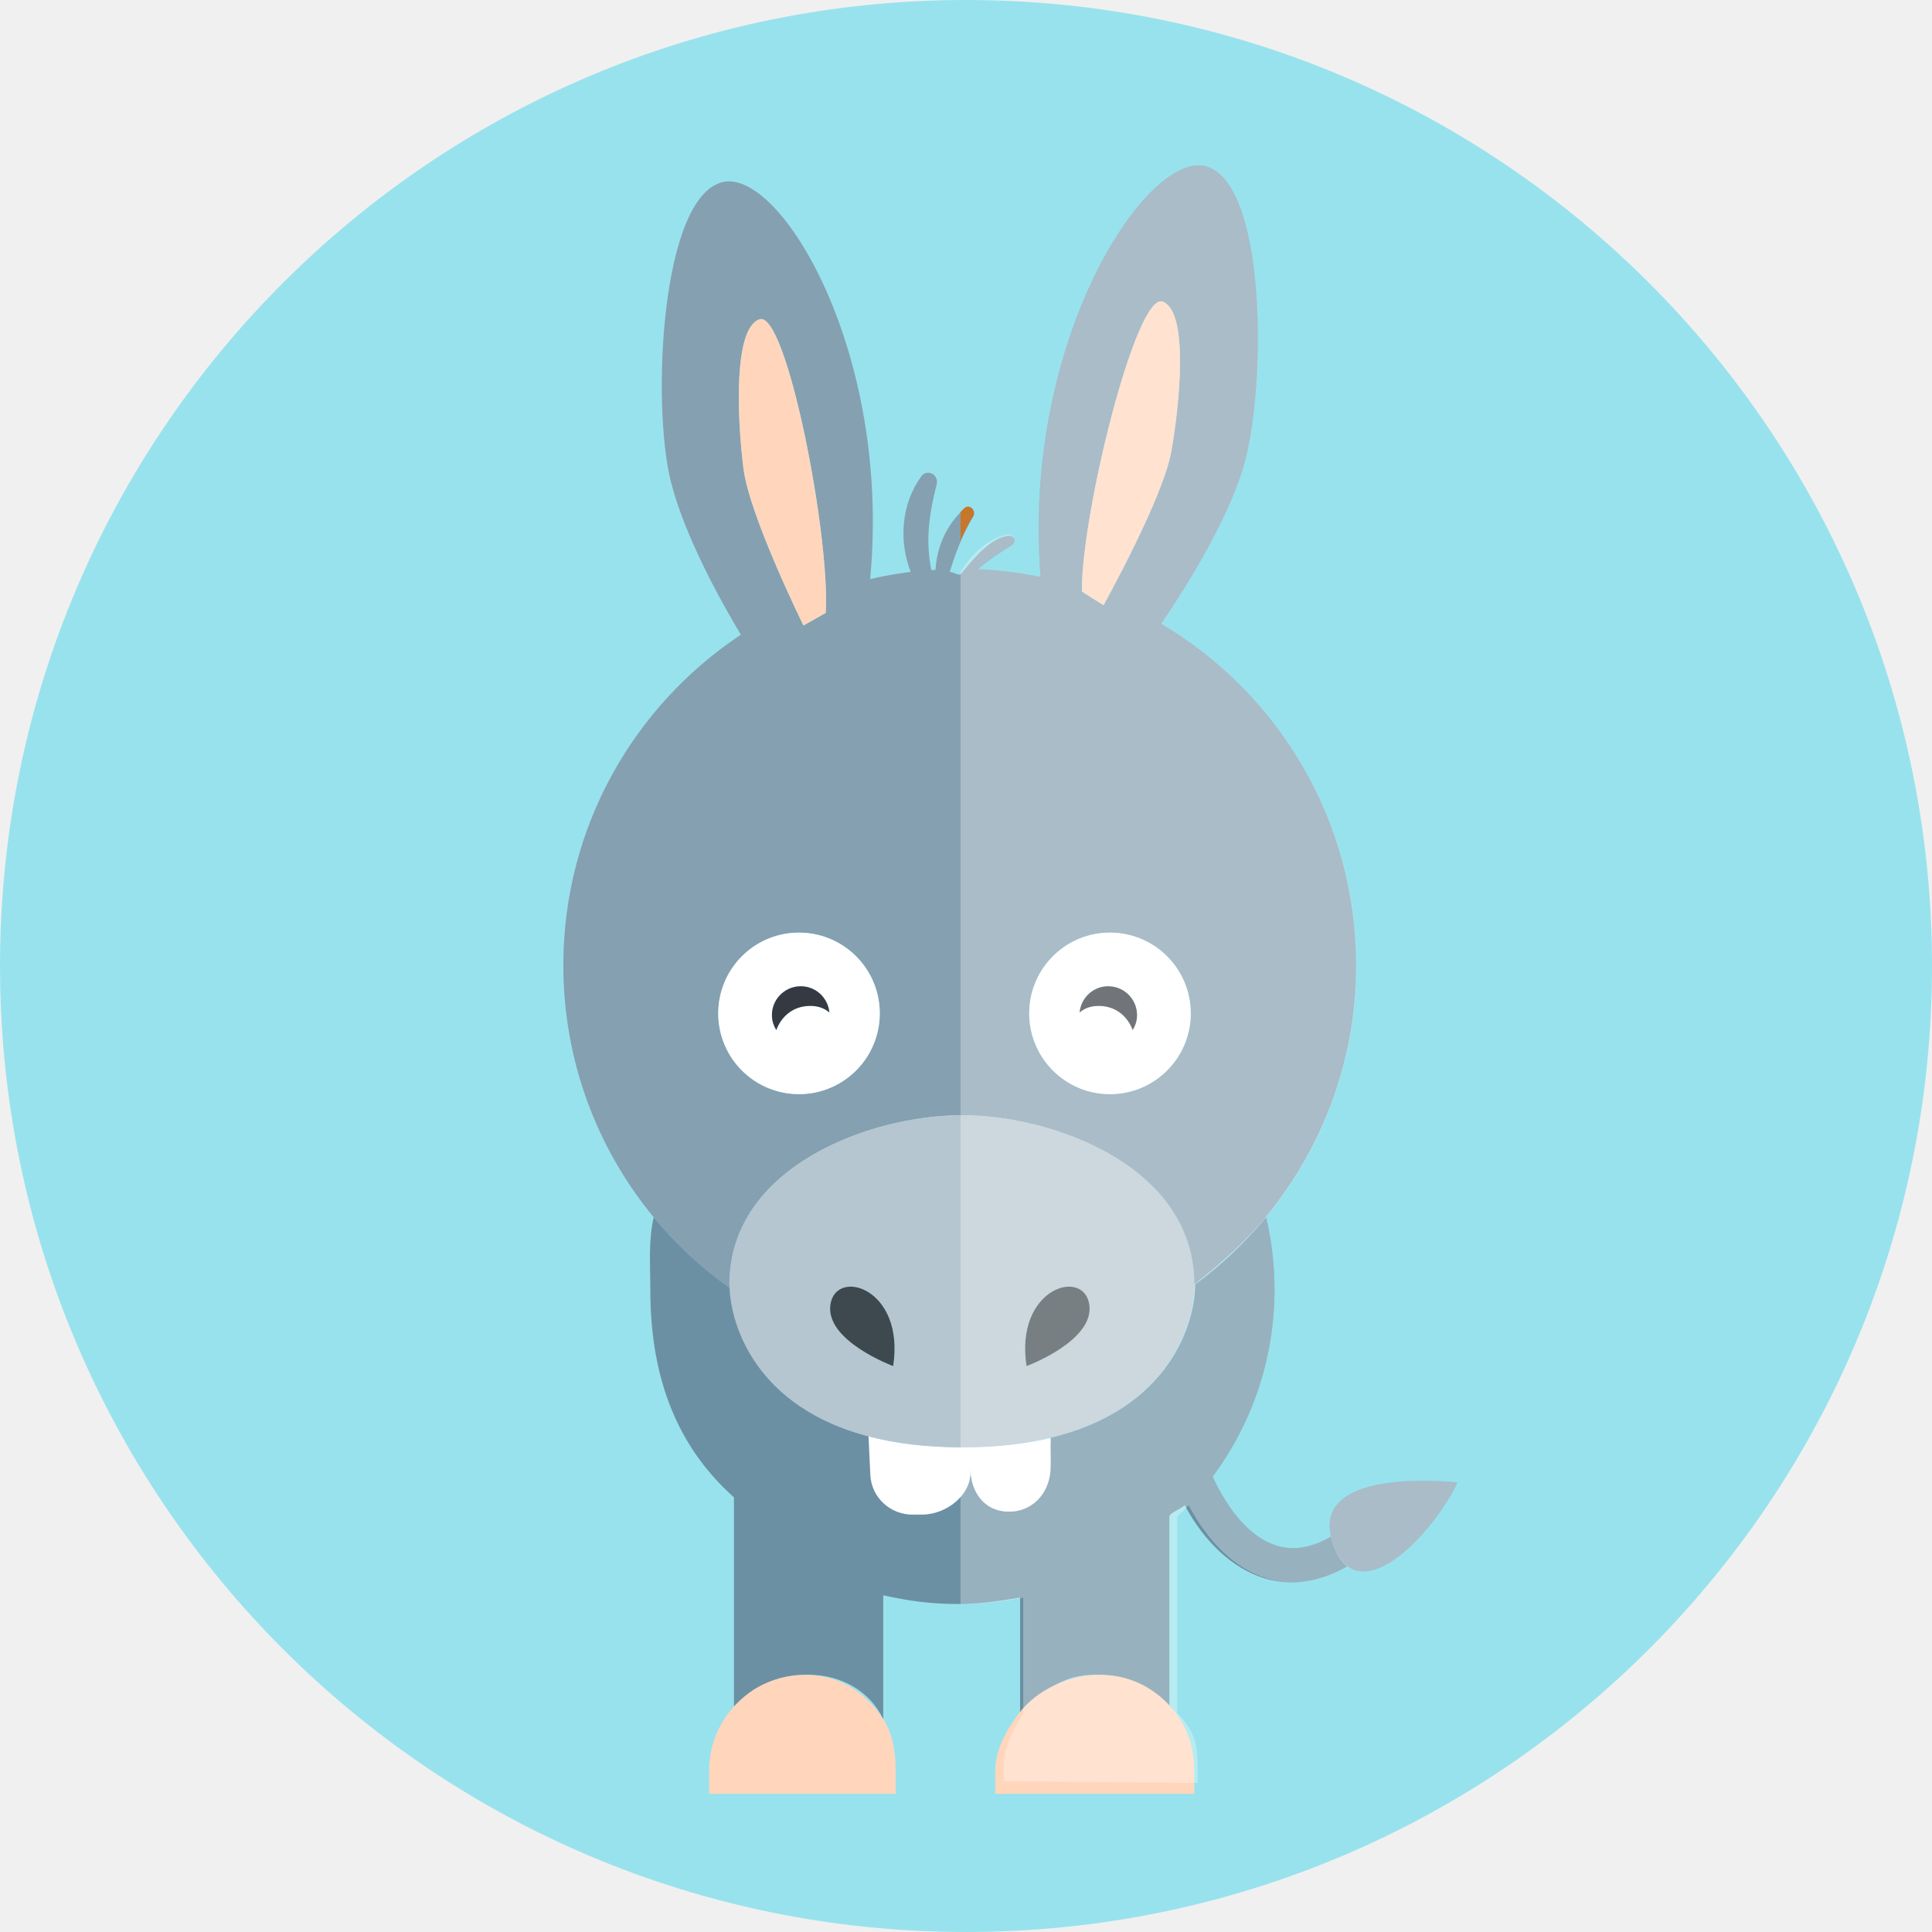
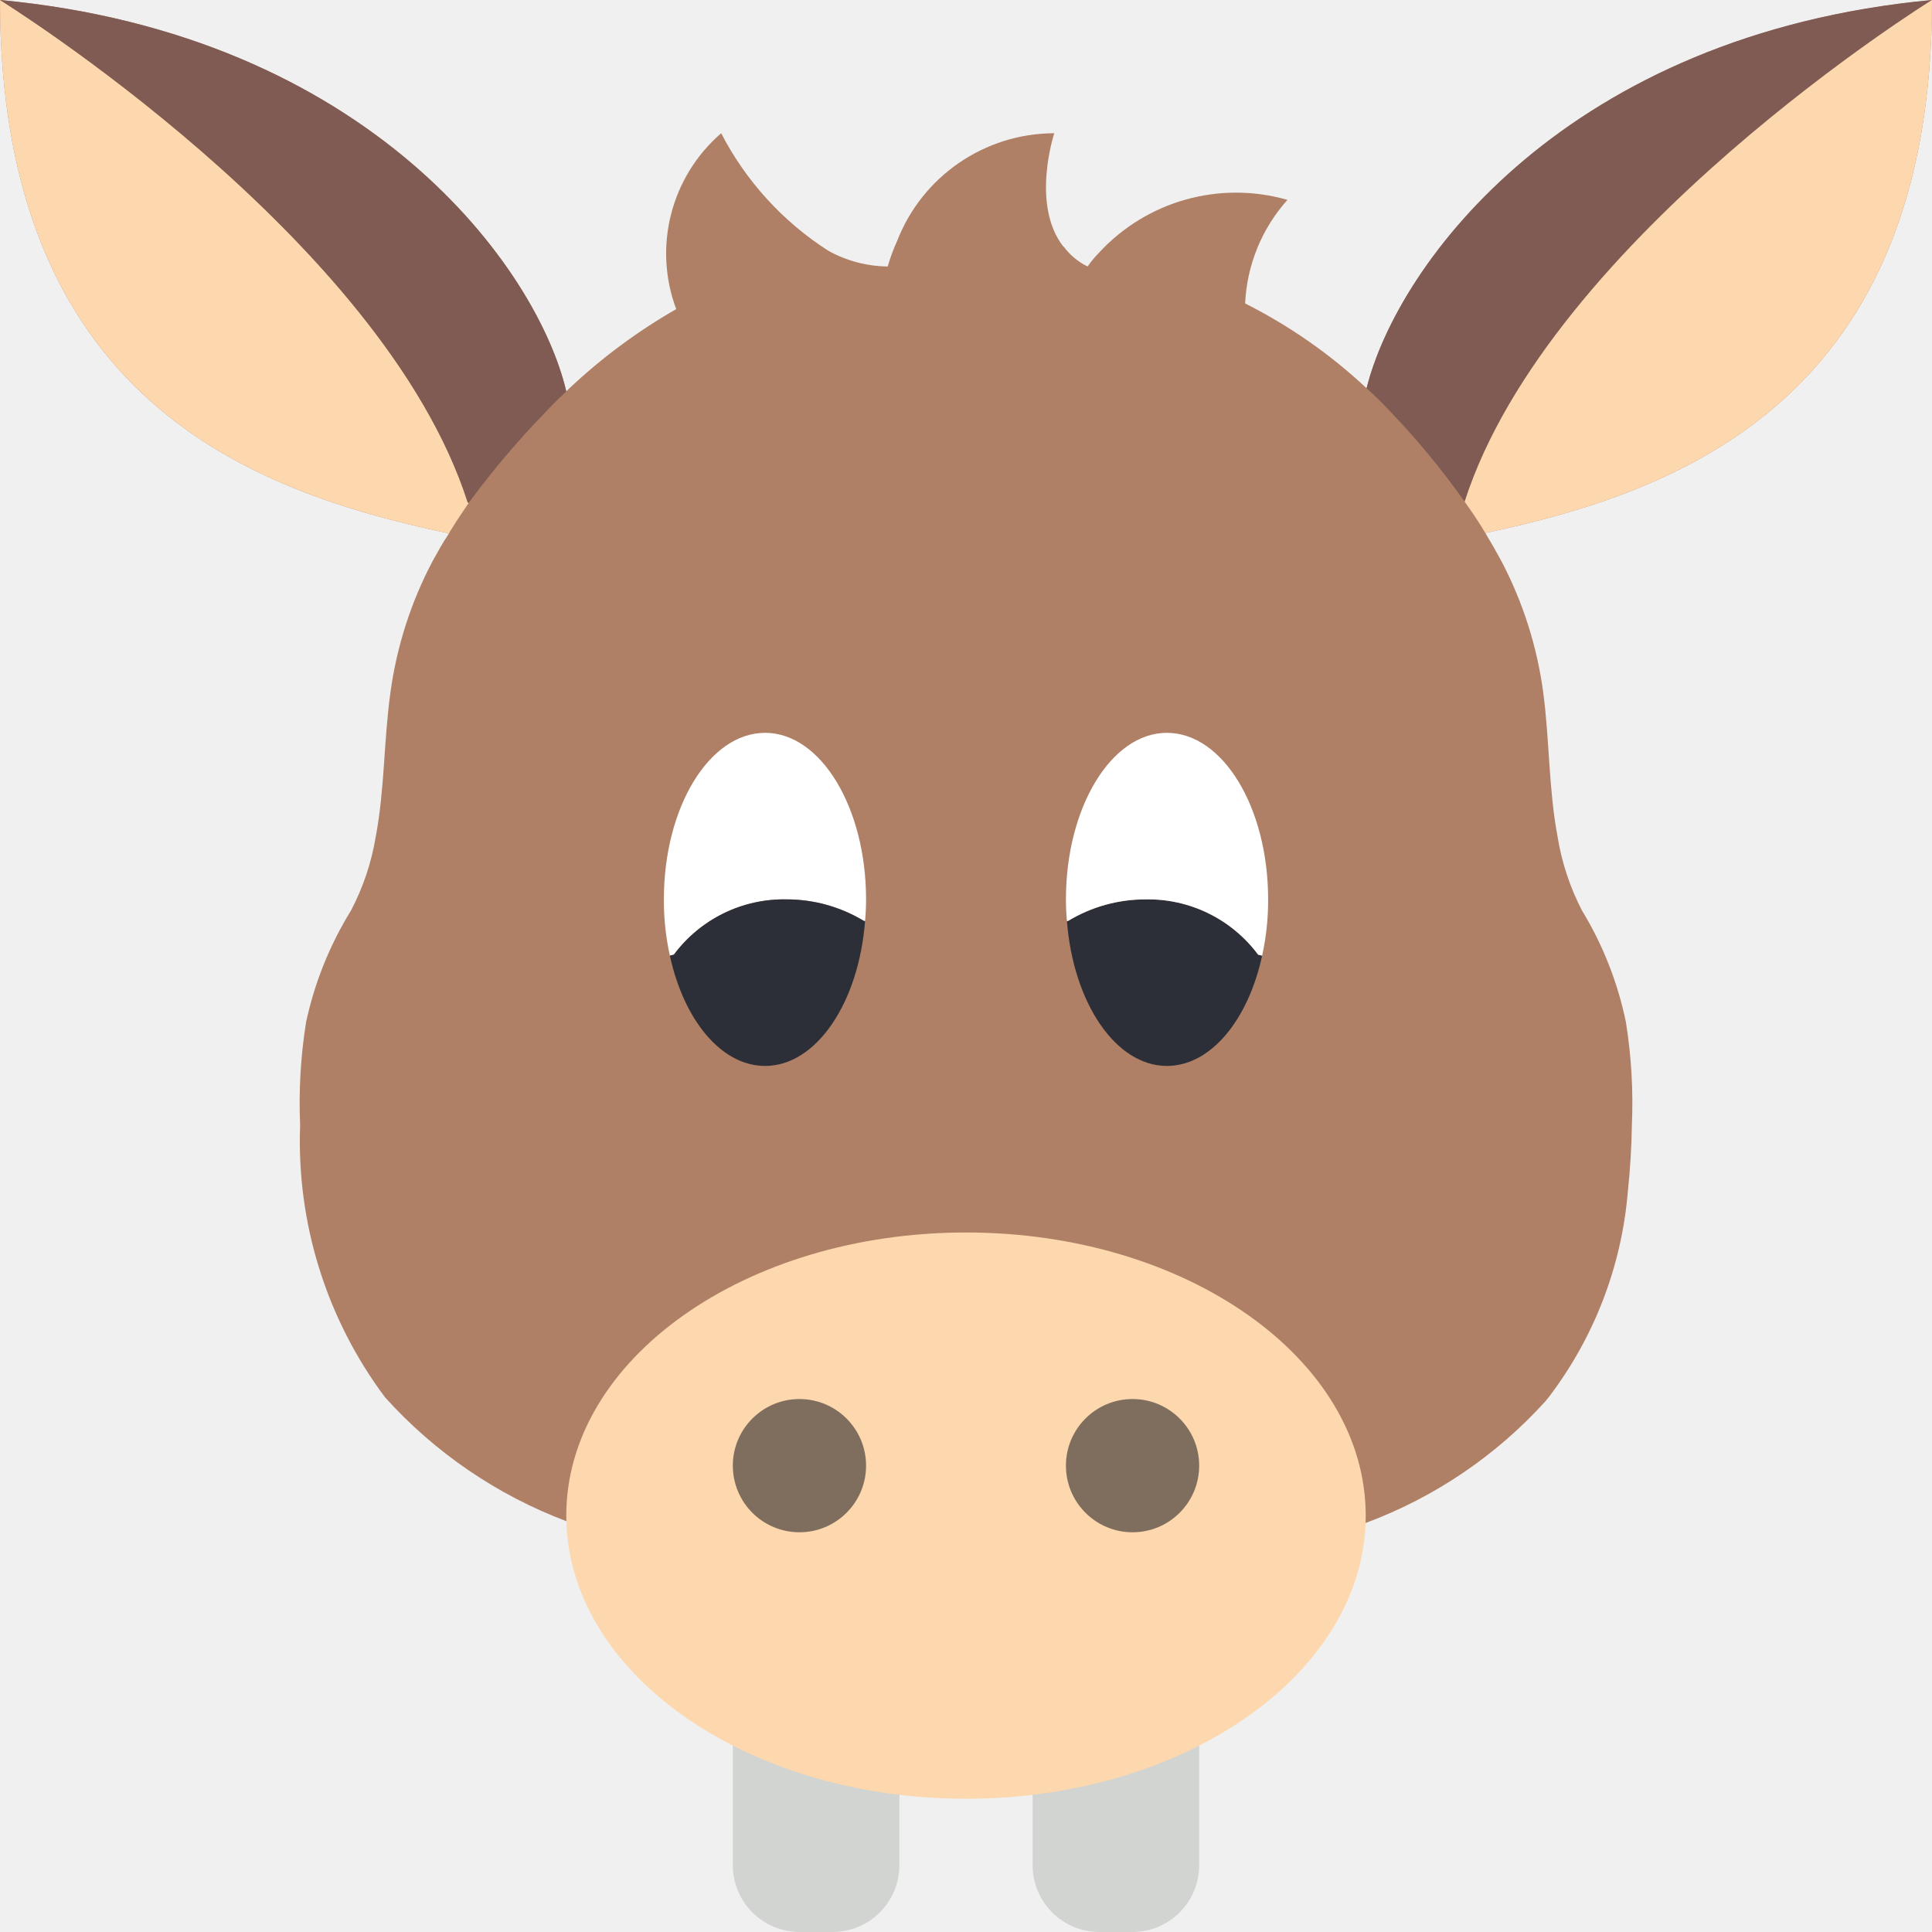
- <svg xmlns="http://www.w3.org/2000/svg" version="1.1" id="Capa_1" x="0px" y="0px" viewBox="0 0 155.301 155.301" style="enable-background:new 0 0 155.301 155.301;" xml:space="preserve">
+ <svg xmlns="http://www.w3.org/2000/svg" version="1.1" id="Capa_1" x="0px" y="0px" viewBox="0 0 512 512" style="enable-background:new 0 0 512 512;" xml:space="preserve">
  <g>
-     <circle style="fill:#98E2ED;" cx="77.651" cy="77.65" r="77.65" />
    <g>
-       <g>
-         <path style="fill:#6C90A3;" d="M107.078,123.863c-0.037-0.12-0.06-0.232-0.088-0.346c-1.556,0.913-3.044,1.155-4.432,0.707     c-1.936-0.625-3.702-2.563-5.081-5.523c3.124-4.208,4.974-9.418,4.974-15.062c0-1.997-0.238-3.936-0.675-5.799     c-1.67,2.027-3.586,3.841-5.7,5.403c-0.007,3.018-1.966,10.051-11.721,12.351c-0.04,0.839-0.08,1.678-0.119,2.517     c-0.091,1.944-1.261,3.442-3.215,3.398c-1.941-0.047-3.023-1.62-3.023-3.567v0.45c0,1.828-1.943,3.306-3.772,3.346     c-0.137,0.003-0.457,0.005-0.598,0.008c-1.826,0.046-3.479-1.36-3.564-3.186c-0.05-1.032-0.147-2.065-0.197-3.099     c-8.981-2.352-11.056-8.822-11.186-11.919c-2.278-1.628-4.354-3.543-6.131-5.702c-0.438,1.864-0.276,3.803-0.276,5.799     c0,6.413,1.724,12.265,6.724,16.723v17.838c0-2.147,3.256-3.575,6-3.575c2.744,0,5,1.427,6,3.575v-9.966     c2,0.453,3.867,0.7,5.902,0.7c1.746,0,3.098-0.177,5.098-0.514v9.292c2-1.872,3.471-3.087,6-3.087c2.529,0,5,1.215,6,3.087     v-15.798c0-0.299,0.934-0.605,1.231-0.919c1.646,3.063,3.901,5.063,6.326,5.846c0.729,0.236,1.554,0.353,2.312,0.353     c1.449,0,2.976-0.435,4.44-1.284C107.792,125.532,107.395,124.877,107.078,123.863z" />
-         <path style="fill:#85A0B0;" d="M106.99,123.517c0.028,0.113,0.051,0.226,0.088,0.346c0.316,1.015,0.754,1.669,1.27,2.047     c2.59,1.902,7.196-3.319,8.807-6.74C117.155,119.17,105.65,117.814,106.99,123.517z" />
-         <path style="fill:#FFD6BC;" d="M64.72,134.626c-2.745,0-5.128,1.427-6.511,3.575c-0.777,1.21-1.211,2.648-1.211,4.194v1.799h15     v-1.799c0-1.546-0.211-2.983-0.99-4.194C69.626,136.053,67.464,134.626,64.72,134.626z" />
-         <path style="fill:#FFD6BC;" d="M88.445,134.626c-2.529,0-5.108,1.215-6.528,3.087c-0.986,1.303-1.918,2.921-1.918,4.682v1.799h16     v-1.799c0-1.76-0.484-3.378-1.471-4.682C93.108,135.841,90.976,134.626,88.445,134.626z" />
-         <path style="fill:#85A0B0;" d="M58.656,103.542c-0.004-0.109-0.007-0.215-0.007-0.316c0-9.417,11.268-13.584,18.675-13.584     c7.402,0,18.674,4.167,18.674,13.584c0,0.006,0,0.012,0,0.017c2-1.562,4.069-3.376,5.737-5.403     c4.534-5.506,7.276-12.559,7.276-20.247c0-11.689-6.284-21.903-15.666-27.451c1.599-2.346,5.162-7.863,6.58-12.514     c1.859-6.086,1.984-22.776-2.934-24.248C92.27,11.968,82.117,27.27,83.648,46.381c-1.633-0.339-3.313-0.549-5.027-0.627     c0.789-0.707,1.702-1.28,2.656-1.893c0.483-0.313,0.302-0.894-0.336-0.775c-1.577,0.293-2.875,2.108-3.758,3.108     c-0.008,0-0.017,0-0.026,0c-0.274,0-0.546-0.225-0.818-0.218c0.479-1.511,1.029-3.049,1.887-4.44     c0.273-0.443-0.298-1.039-0.699-0.67c-1.442,1.323-2.206,3.04-2.331,4.948c-0.111,0.007-0.223,0.002-0.333,0.01     c-0.479-2.366-0.183-4.485,0.431-6.897c0.195-0.763-0.765-1.291-1.249-0.622c-1.603,2.224-1.805,5.156-0.841,7.667     c-1.104,0.137-2.192,0.329-3.26,0.576c1.73-18.233-7.225-33.047-11.868-31.908c-4.984,1.223-5.7,17.897-4.149,24.069     c1.106,4.407,4.039,9.664,5.627,12.312c-8.599,5.709-14.271,15.476-14.271,26.572c0,7.688,2.723,14.741,7.256,20.247     C54.316,99.999,56.377,101.914,58.656,103.542z M95.711,81.228c0.129,3.583-2.672,6.592-6.257,6.72     c-3.583,0.127-6.591-2.674-6.718-6.257c-0.129-3.584,2.672-6.592,6.254-6.719C92.574,74.843,95.582,77.644,95.711,81.228z      M93.462,24.245c2.127,0.811,1.361,8.3,0.688,12.069c-0.673,3.768-5.447,12.337-5.447,12.337l-1.736-1.102     C86.906,41.367,91.335,23.434,93.462,24.245z M59.765,37.686c-0.483-3.797-0.871-11.315,1.294-12.02     c2.164-0.703,5.688,17.43,5.317,23.602l-1.79,1.013C64.586,50.281,60.247,41.484,59.765,37.686z M64.459,74.972     c3.584,0.127,6.384,3.135,6.255,6.719c-0.127,3.582-3.136,6.384-6.718,6.257c-3.585-0.128-6.386-3.137-6.257-6.72     C57.868,77.644,60.875,74.843,64.459,74.972z" />
-         <path style="fill:#FFFFFF;" d="M82.737,81.691c0.127,3.582,3.135,6.384,6.718,6.257c3.585-0.128,6.386-3.137,6.257-6.72     c-0.129-3.584-3.137-6.385-6.721-6.256C85.408,75.099,82.608,78.107,82.737,81.691z M91.398,81.679     c-0.014,0.413-0.146,0.792-0.348,1.122c-0.373-1.026-1.266-1.895-2.62-1.942c-0.714-0.025-1.258,0.184-1.646,0.529     c0.111-1.217,1.146-2.152,2.381-2.107C90.443,79.326,91.443,80.4,91.398,81.679z" />
-         <path style="fill:#353A42;" d="M86.783,81.389c0.389-0.345,0.933-0.555,1.646-0.529c1.354,0.047,2.247,0.916,2.62,1.942     c0.201-0.33,0.334-0.709,0.348-1.122c0.045-1.279-0.955-2.353-2.233-2.398C87.929,79.237,86.895,80.171,86.783,81.389z" />
-         <path style="fill:#FFFFFF;" d="M63.996,87.948c3.582,0.127,6.591-2.674,6.718-6.257c0.129-3.584-2.671-6.592-6.255-6.719     c-3.584-0.129-6.591,2.672-6.72,6.256C57.611,84.811,60.411,87.819,63.996,87.948z M64.285,79.281     c1.236-0.044,2.27,0.89,2.382,2.107c-0.389-0.345-0.933-0.555-1.646-0.529c-1.354,0.047-2.247,0.916-2.62,1.942     c-0.202-0.33-0.334-0.709-0.349-1.122C62.008,80.4,63.008,79.326,64.285,79.281z" />
-         <path style="fill:#353A42;" d="M65.021,80.859c0.714-0.025,1.258,0.184,1.646,0.529c-0.112-1.217-1.146-2.152-2.382-2.107     c-1.277,0.044-2.277,1.119-2.233,2.398c0.015,0.413,0.146,0.792,0.349,1.122C62.774,81.775,63.666,80.906,65.021,80.859z" />
-         <path style="fill:#FFFFFF;" d="M77.363,116.341c-2.943,0-5.436-0.327-7.548-0.88c0.049,1.034,0.097,2.067,0.146,3.099     c0.087,1.826,1.633,3.232,3.459,3.186c0.14-0.003,0.671-0.005,0.808-0.008c1.828-0.04,3.772-1.518,3.772-3.346v-0.45     c0,1.948,1.082,3.521,3.023,3.567c1.954,0.044,3.334-1.455,3.426-3.398c0.039-0.838-0.027-1.677,0.013-2.517     C82.469,116.064,80.055,116.341,77.363,116.341z" />
-         <path style="fill:#B6C6D0;" d="M77.324,89.643c-7.406,0-18.696,4.167-18.696,13.584c0,0.101,0.014,0.207,0.018,0.316     c0.13,3.097,2.183,9.566,11.165,11.919c2.111,0.553,4.606,0.88,7.55,0.88c2.692,0,4.963-0.277,6.954-0.747     c9.756-2.3,11.684-9.333,11.684-12.351c0-0.005,0-0.011,0-0.017C95.998,93.81,84.727,89.643,77.324,89.643z M87.558,104.832     c0.478,2.943-5.04,4.978-5.04,4.978C81.556,103.57,87.076,101.89,87.558,104.832z M66.756,104.832     c0.479-2.942,6.001-1.263,5.04,4.978C71.796,109.81,66.278,107.775,66.756,104.832z" />
-         <path style="fill:#3E494F;" d="M82.518,109.81c0,0,5.518-2.035,5.04-4.978C87.076,101.89,81.556,103.57,82.518,109.81z" />
-         <path style="fill:#3E494F;" d="M66.756,104.832c-0.479,2.943,5.04,4.978,5.04,4.978C72.757,103.57,67.236,101.89,66.756,104.832z     " />
-         <path style="fill:#FFD6BC;" d="M66.376,49.268c0.37-6.172-3.153-24.305-5.317-23.602c-2.165,0.704-1.777,8.222-1.294,12.02     c0.482,3.798,4.821,12.595,4.821,12.595L66.376,49.268z" />
-         <path style="fill:#FFD6BC;" d="M88.703,48.651c0,0,4.774-8.569,5.447-12.337c0.673-3.769,1.438-11.258-0.688-12.069     c-2.127-0.811-6.556,17.122-6.495,23.304L88.703,48.651z" />
-       </g>
-       <path style="opacity:0.3;fill:#FFFFFF;" d="M106.99,123.517c-1.557,0.913-3.046,1.154-4.432,0.707    c-1.936-0.625-3.702-2.563-5.081-5.523c3.124-4.208,4.974-9.418,4.974-15.062c0-1.997-0.238-3.936-0.675-5.799    c4.532-5.506,7.256-12.559,7.256-20.247c0-11.689-6.295-21.903-15.677-27.451c1.6-2.346,5.156-7.863,6.576-12.514    c1.858-6.086,1.98-22.776-2.938-24.248c-4.723-1.413-14.875,13.889-13.344,33.001c-1.634-0.339-3.314-0.549-5.03-0.627    c0.79-0.707,1.702-1.28,2.656-1.893c0.483-0.313,0.303-0.999-0.335-0.88c-1.561,0.29-2.847,1.6-3.729,2.96v82.992    c1.726-0.004,3.414-0.18,5.043-0.513v9.279c-0.652,1.137-1.554,2.654-1.554,4.058l-0.026,1.426l15.598,0.137v-1.241    c0-2.066-0.323-2.985-1.639-4.377v-15.787c0.312-0.299,0.615-0.605,0.912-0.919c1.647,3.063,3.743,5.063,6.168,5.845    c0.729,0.236,1.475,0.353,2.232,0.353c1.449,0,2.936-0.435,4.4-1.284c2.59,1.902,7.196-3.319,8.807-6.74    C117.155,119.17,105.649,117.814,106.99,123.517z" />
-       <path style="fill:#C6772B;" d="M77.213,43.472c0.289-0.678,0.614-1.344,1.012-1.988c0.273-0.442-0.298-1.012-0.699-0.644    c-0.11,0.102-0.211,0.21-0.313,0.315V43.472z" />
+       <path style="fill:#D1D4D1;" d="M238.345,454.356v39.989c-0.029,9.739-7.916,17.627-17.655,17.655h-8.828    c-9.739-0.029-17.627-7.916-17.655-17.655v-52.966L238.345,454.356z" />
+       <path style="fill:#D1D4D1;" d="M317.793,441.379v52.966c-0.029,9.739-7.916,17.627-17.655,17.655h-8.828    c-9.739-0.029-17.627-7.916-17.655-17.655v-39.989L317.793,441.379z" />
    </g>
+     <path style="fill:#AF8066;" d="M512,0c-96.75,9.092-141.506,69.738-149.804,102.753l-0.088,0.088   c-9.586-8.969-20.407-16.519-32.132-22.422c0.458-10.17,4.419-19.869,11.211-27.453c-17.969-5.153-37.307,0.28-49.964,14.036   c-1.102,1.118-2.106,2.329-3.001,3.619c-2.515-1.227-4.696-3.044-6.357-5.297h-0.088c-8.651-11.123-2.383-30.014-2.383-30.014   c-18.456,0.035-35.001,11.391-41.667,28.601c-0.99,2.171-1.816,4.414-2.471,6.709c-5.501-0.056-10.902-1.482-15.713-4.149   c-12.049-7.708-21.853-18.457-28.425-31.161C177.79,46.827,173.036,65.42,179.2,81.92c-10.273,5.888-19.814,12.97-28.425,21.098   l-0.706,0.706C142.389,70.974,97.722,9.181,0,0c0,105.578,66.207,130.207,118.465,141.241l0.442,0.265   c-1.588,2.295-2.913,4.767-4.237,7.15c-5.77,10.9-9.566,22.735-11.211,34.957c-1.765,12.623-1.5,25.512-3.884,38.135   c-1.132,6.808-3.337,13.392-6.532,19.509c-5.631,9.105-9.662,19.107-11.918,29.572c-1.454,9.045-1.986,18.213-1.588,27.366   c-0.968,25.908,6.977,51.364,22.511,72.121c13.184,14.632,29.681,25.892,48.11,32.839l211.773,0.441   c18.298-6.791,34.682-17.906,47.756-32.397c0.214-0.311,0.45-0.606,0.707-0.883c12.087-15.829,19.379-34.794,21.01-54.643   c0.617-5.826,0.971-11.652,1.059-17.479c0.398-9.152-0.134-18.321-1.588-27.366c-2.162-10.452-6.103-20.455-11.653-29.572   c-3.169-6.12-5.344-12.706-6.444-19.509c-2.383-12.623-2.119-25.512-3.795-38.135c-1.615-12.218-5.381-24.053-11.123-34.957   c-1.325-2.472-2.738-4.943-4.237-7.415C445.881,130.207,512,105.49,512,0z" />
+     <ellipse style="fill:#FDD7AD;" cx="256" cy="401.655" rx="105.931" ry="75.034" />
+     <g>
+       <circle style="fill:#7F6E5D;" cx="211.862" cy="388.414" r="17.655" />
+       <circle style="fill:#7F6E5D;" cx="300.138" cy="388.414" r="17.655" />
+     </g>
+     <path style="fill:#FDD7AD;" d="M124.205,133.297c-1.501,2.207-3.002,4.414-4.414,6.709c-0.327,0.48-0.622,0.982-0.884,1.501   l-0.442-0.265C66.207,130.207,0,105.578,0,0c0,0,101.429,62.852,123.939,133.12L124.205,133.297z" />
+     <g>
+       <path style="fill:#7F5B53;" d="M150.069,103.724c-1.942,1.854-3.972,3.796-5.825,5.826c-6.835,7.054-13.205,14.543-19.069,22.422    c-0.352,0.441-0.617,0.883-0.97,1.324l-0.265-0.177C101.429,62.852,0,0,0,0C97.722,9.181,142.389,70.974,150.069,103.724z" />
+       <path style="fill:#7F5B53;" d="M512,0c0,0-101.252,62.764-123.851,132.943c-5.838-8.255-12.27-16.073-19.244-23.393    c-2.207-2.383-4.414-4.59-6.797-6.709l0.088-0.088C370.494,69.738,415.25,9.092,512,0z" />
+     </g>
+     <path style="fill:#FDD7AD;" d="M512,0c0,105.49-66.119,130.207-118.377,141.241c-1.678-2.825-3.532-5.561-5.474-8.298   C410.748,62.764,512,0,512,0z" />
+     <path style="fill:#FFFFFF;" d="M229.517,238.345c0,1.942-0.088,3.884-0.265,5.738h-0.265c-6.176-3.744-13.258-5.729-20.48-5.738   c-11.758-0.244-22.908,5.215-29.926,14.654l-1.059,0.265c-1.08-4.899-1.613-9.902-1.59-14.919   c0-24.364,12.006-44.138,26.836-44.138C217.512,194.207,229.517,213.981,229.517,238.345z" />
+     <g>
+       <path style="fill:#2C2F38;" d="M229.252,244.083c-1.677,21.628-12.888,38.4-26.483,38.4c-11.652,0-21.539-12.182-25.247-29.219    l1.059-0.265c7.017-9.438,18.167-14.898,29.926-14.654c7.222,0.009,14.304,1.994,20.479,5.738H229.252z" />
+       <path style="fill:#2C2F38;" d="M334.477,253.263c-3.708,17.037-13.594,29.219-25.247,29.219c-13.594,0-24.806-16.772-26.483-38.4    h0.265c6.176-3.744,13.258-5.729,20.48-5.738c11.758-0.244,22.908,5.215,29.926,14.654L334.477,253.263z" />
+     </g>
+     <path style="fill:#FFFFFF;" d="M336.067,238.345c0.024,5.016-0.51,10.02-1.59,14.919l-1.059-0.265   c-7.017-9.438-18.167-14.898-29.926-14.654c-7.222,0.009-14.304,1.994-20.479,5.738h-0.265c-0.177-1.854-0.265-3.796-0.265-5.738   c0-24.364,12.006-44.138,26.748-44.138C324.061,194.207,336.067,213.981,336.067,238.345z" />
  </g>
  <g>
</g>
  <g>
</g>
  <g>
</g>
  <g>
</g>
  <g>
</g>
  <g>
</g>
  <g>
</g>
  <g>
</g>
  <g>
</g>
  <g>
</g>
  <g>
</g>
  <g>
</g>
  <g>
</g>
  <g>
</g>
  <g>
</g>
</svg>
